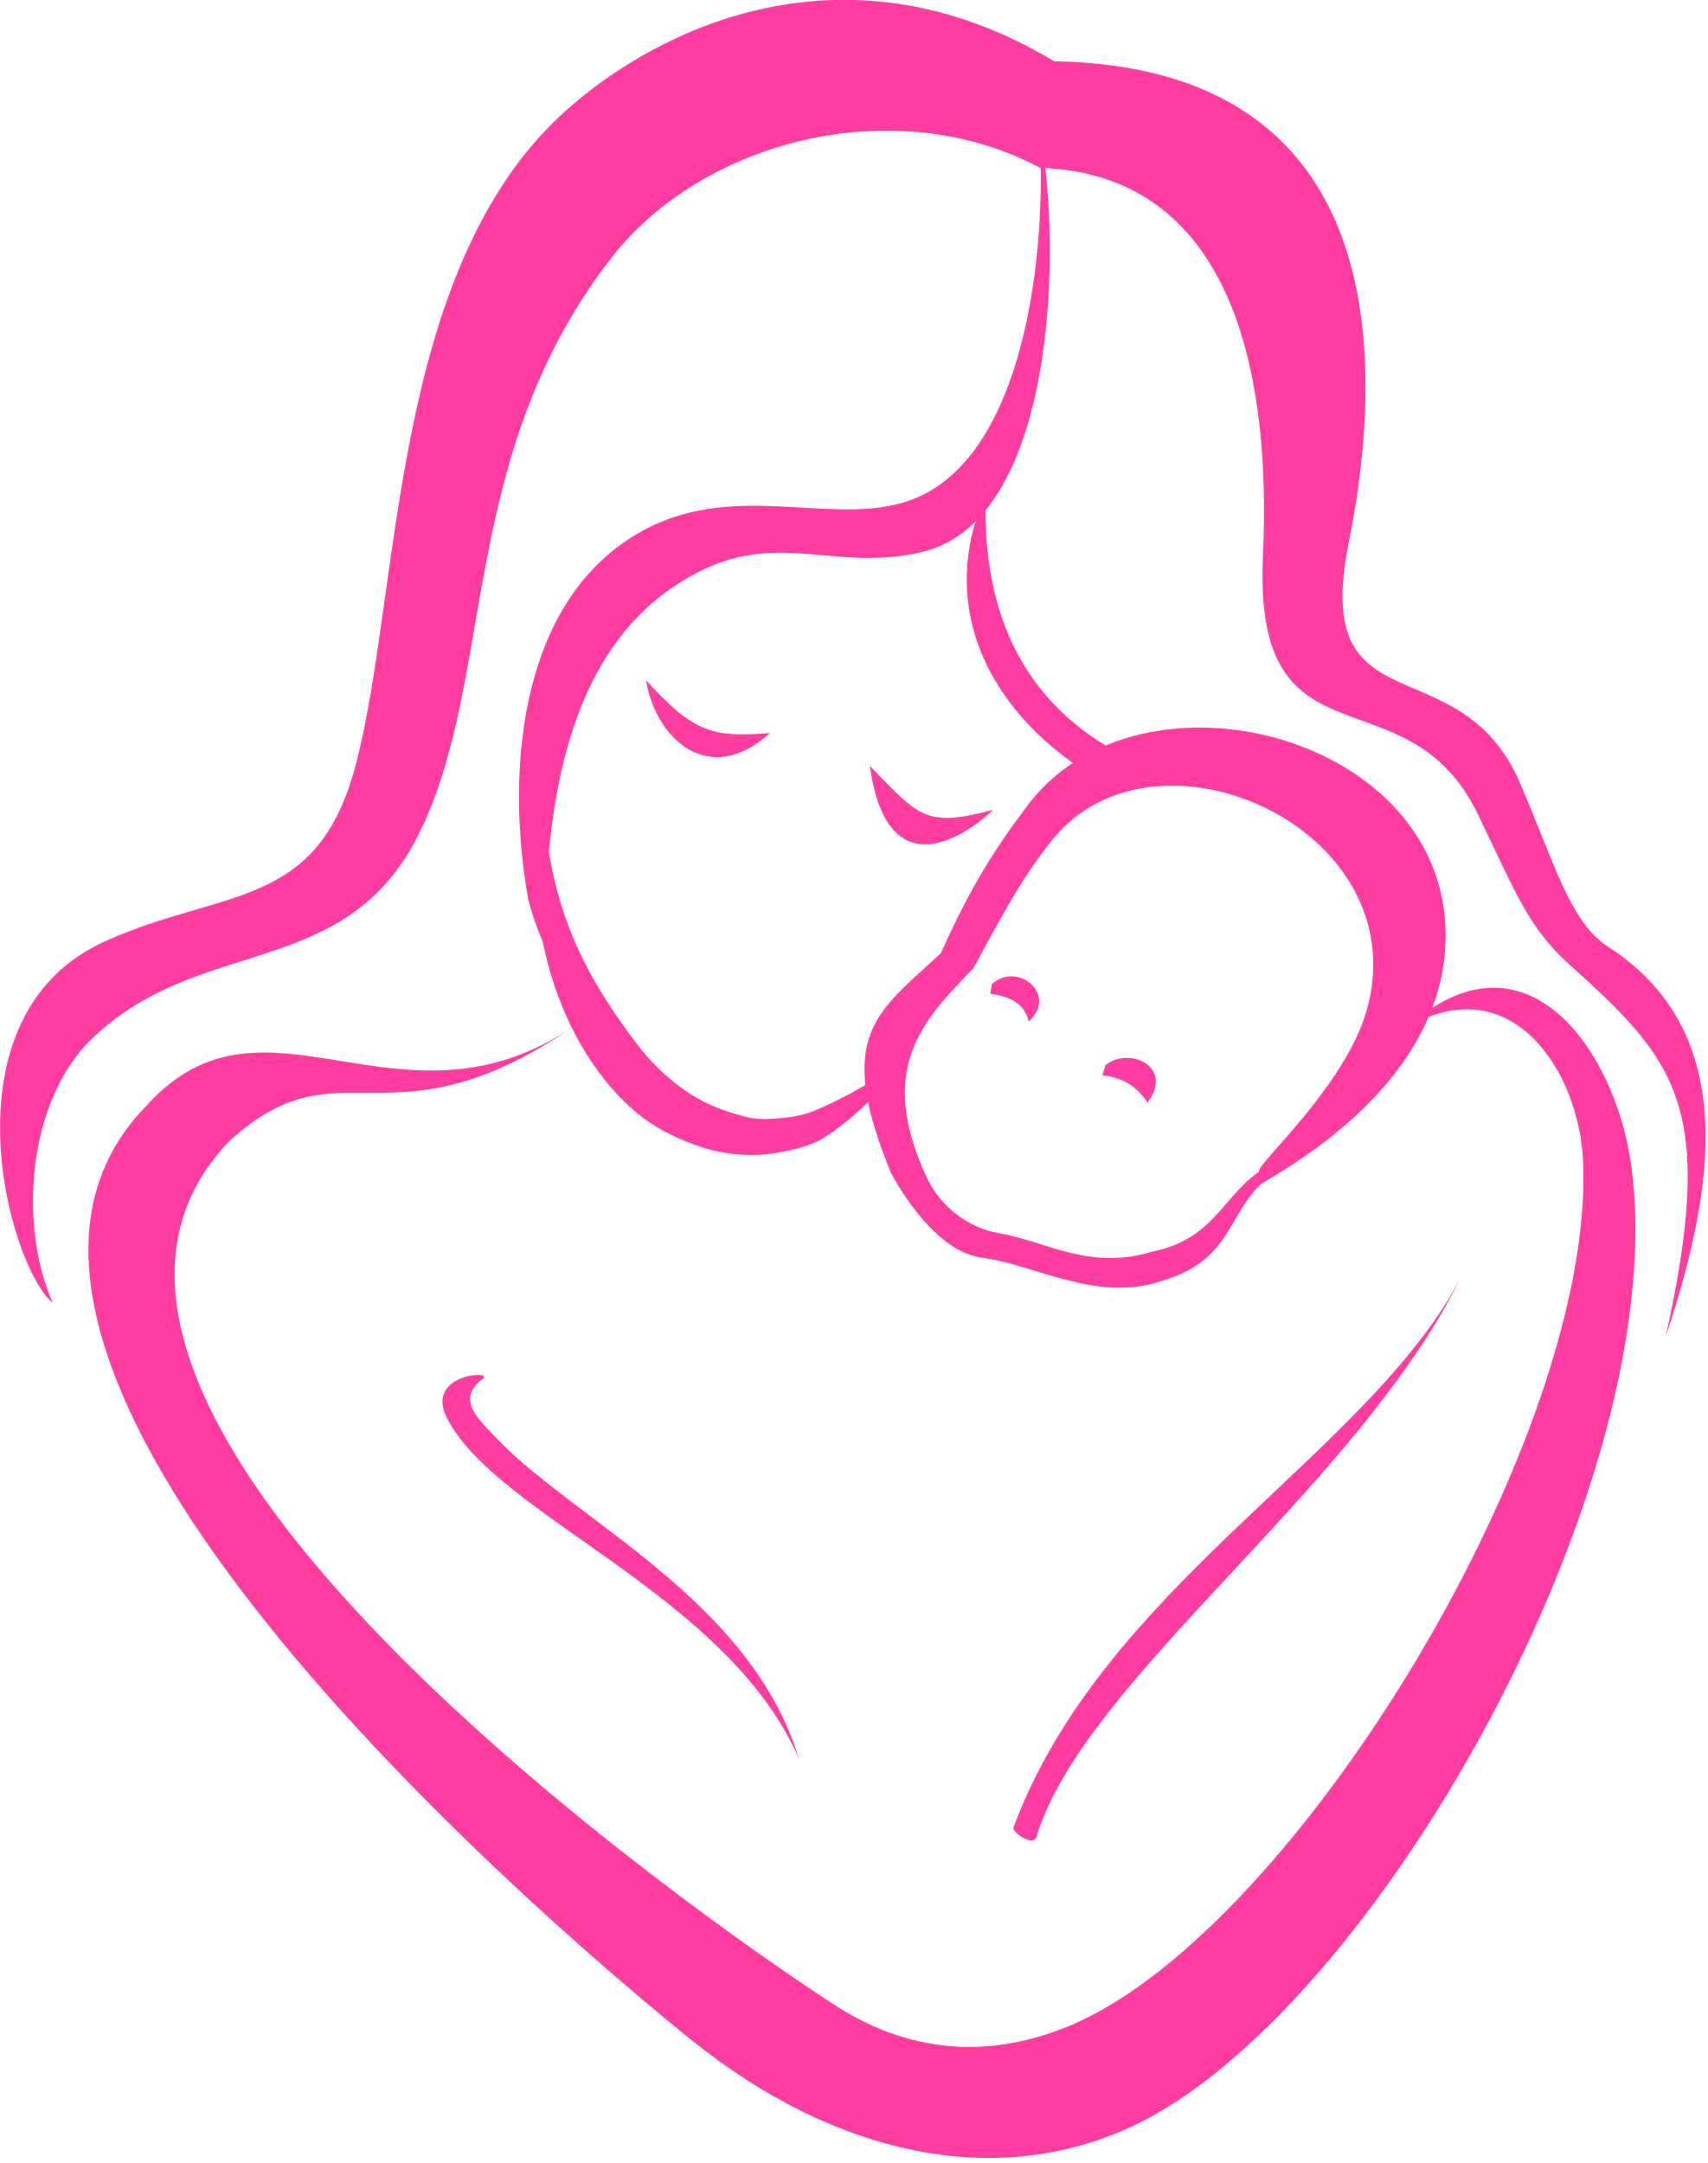
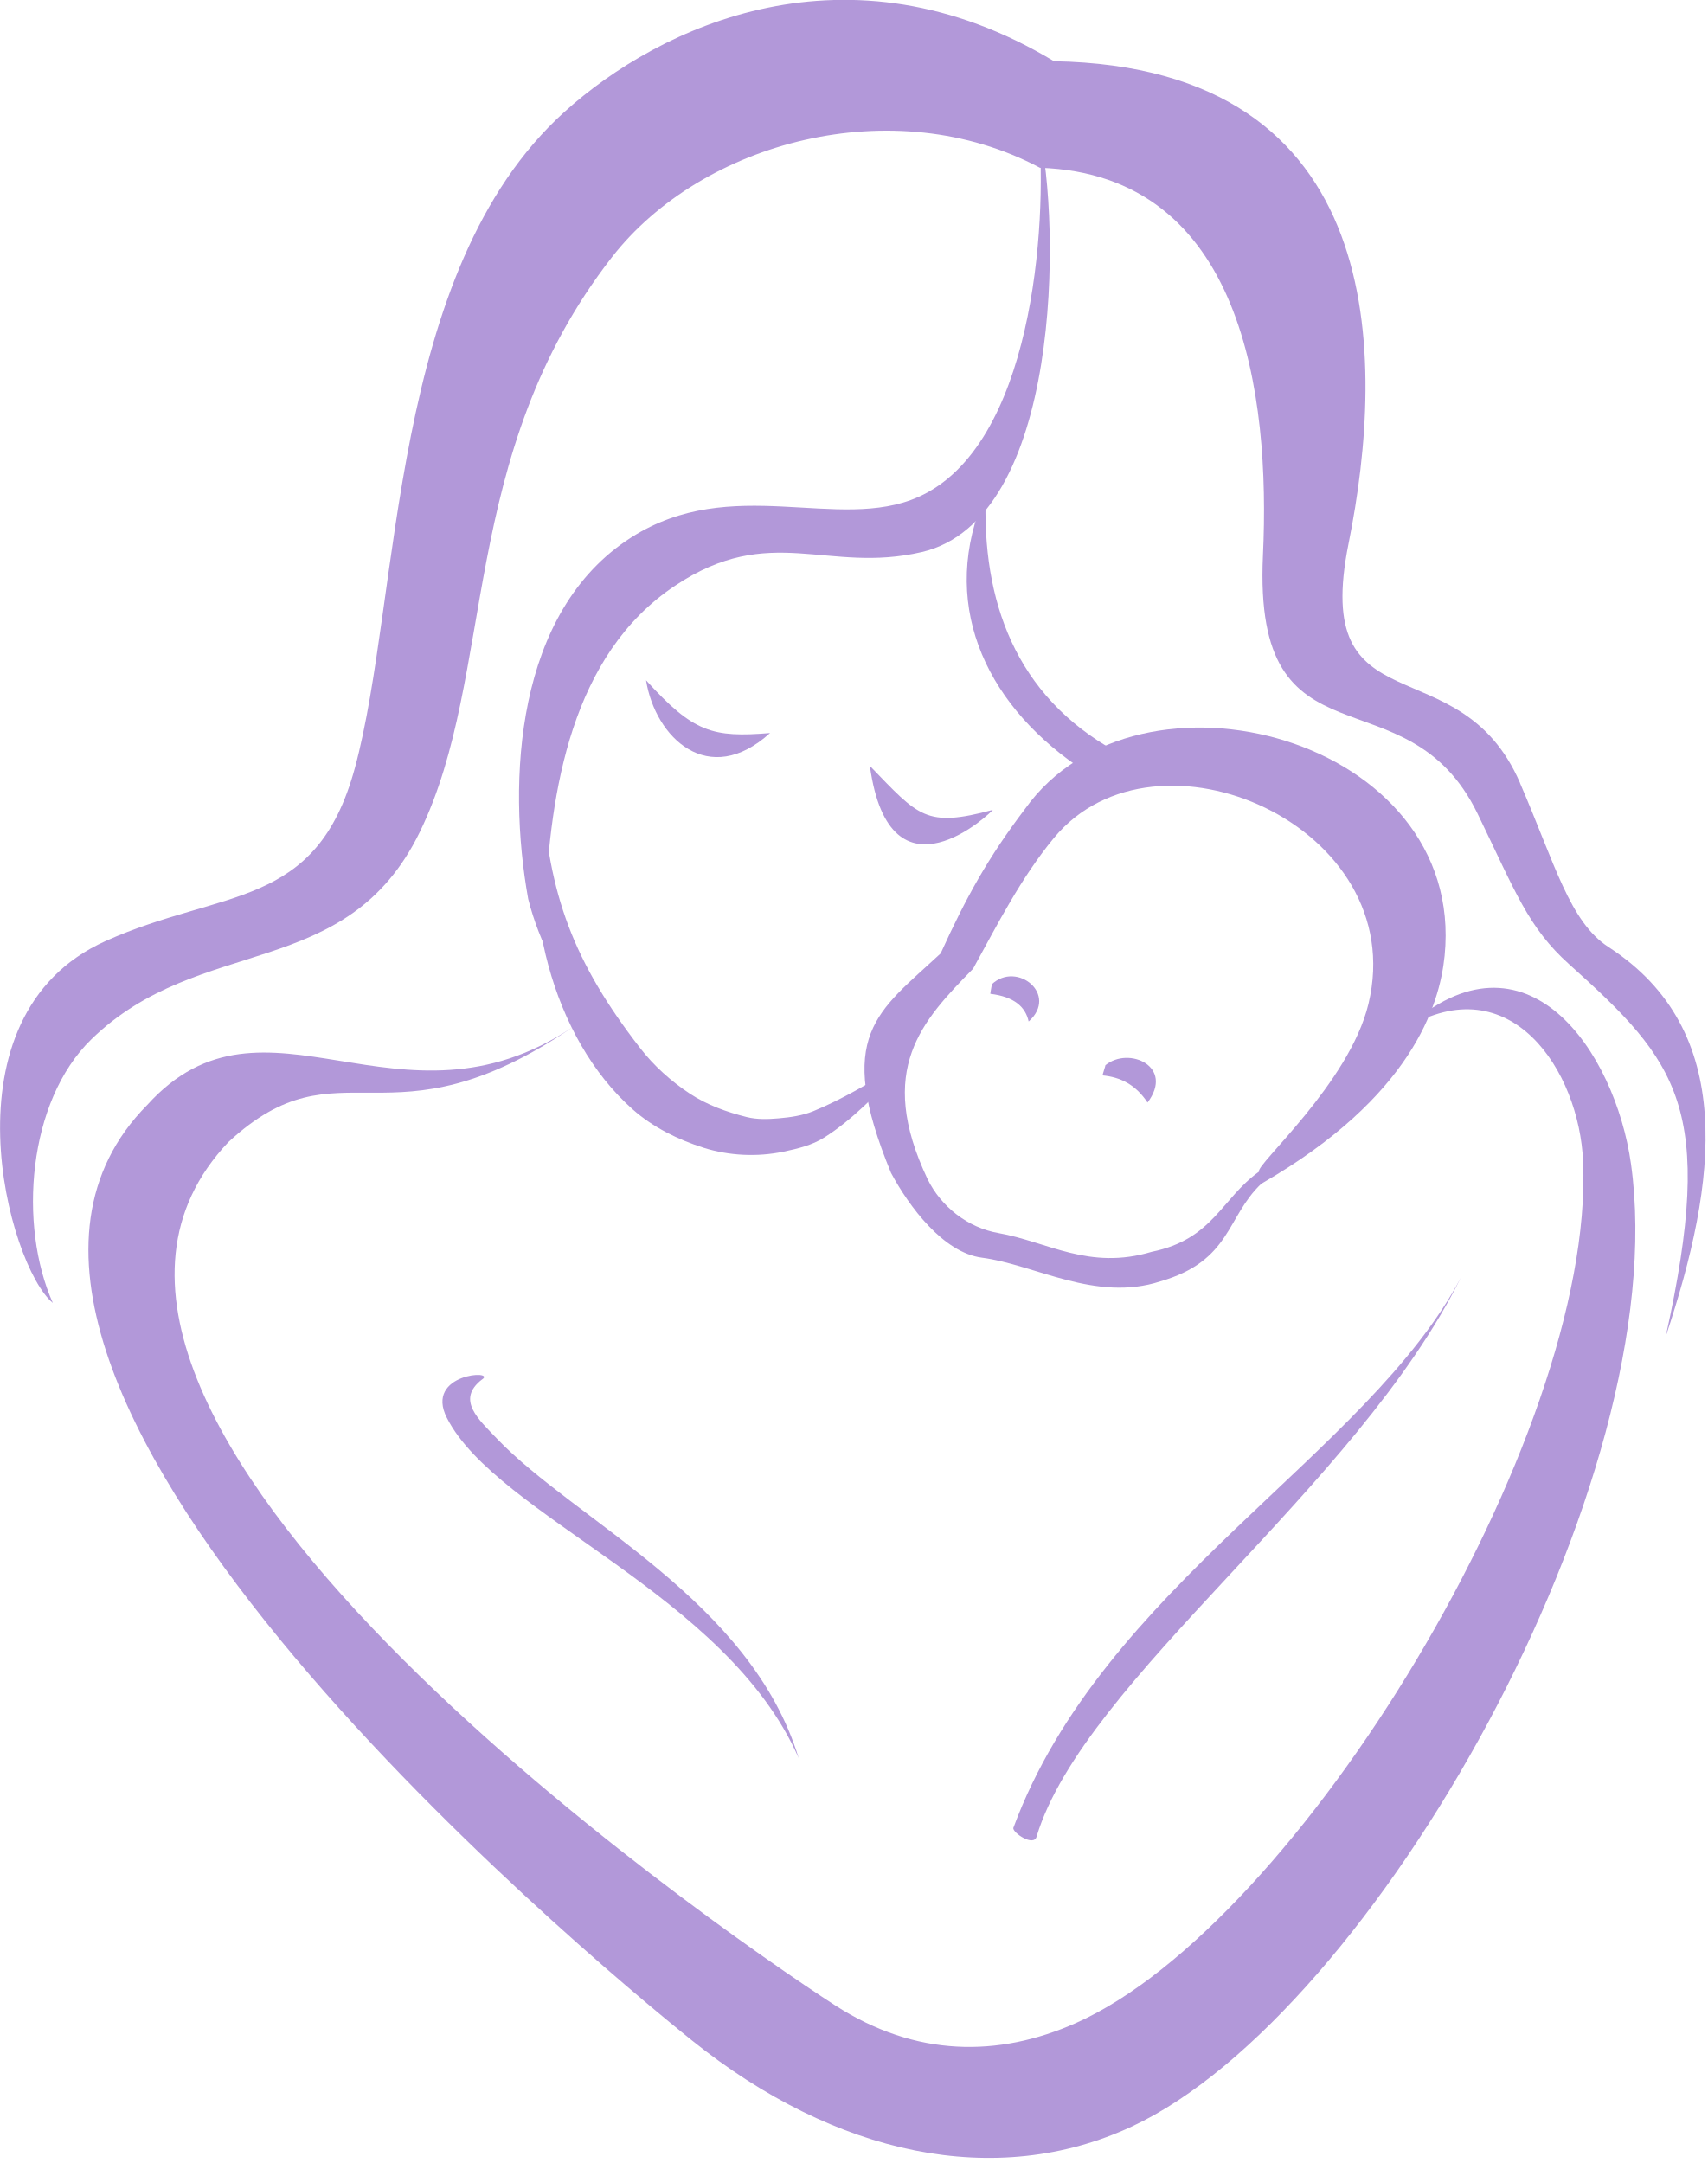
<svg xmlns="http://www.w3.org/2000/svg" viewBox="0 0 266 337">
-   <g fill="#ff3da1" fill-rule="evenodd">
+   <g fill="#b298d9" fill-rule="evenodd">
    <path d="m 196.51,184.42 c -5.48,5.19 -4.66,12 -15.73,15.22 -10.1,3.28 -19.56,-2.62 -27.8,-3.69 -6.02,-0.78 -11.34,-7.95 -14.16,-13.2 -8.89,-21.58 -2.13,-25.03 7.73,-34.21 3.95,-8.7 7.38,-14.92 13.15,-22.52 17.66,-24.78 68.78,-11.1 65.36,22.9 -0.78,7.75 -5.17,22.02 -28.54,35.5 z m -0.36,-1.87 c -0.7,-0.94 14.08,-13.76 17.05,-26.15 6.65,-27.69 -33.1,-45.09 -49,-25.85 -5.12,6.19 -8.73,13.34 -12.6,20.38 -7.92,8.09 -15.19,15.68 -7.09,32.78 2.11,4.3 6.26,7.56 11.02,8.4 7.71,1.36 14.12,5.86 23.91,2.92 9.54,-1.94 10.83,-8.28 16.7,-12.48 z" />
    <path d="m 89.27,160 c -28.96,19.69 -36.1,1.66 -53.68,17.93 -39.89,42.05 74.33,121.45 94.55,134.53 12.56,8.07 25.39,8.09 37.46,2.74 34.52,-15.3 80.82,-91.14 79.04,-134.18 -0.59,-14.26 -11.35,-30.57 -27.63,-20.81 18.76,-16.9 32.63,3.58 35.09,21.15 6.91,49.34 -40.23,132.46 -77.74,149.94 -21.19,9.87 -46.18,4.57 -68.56,-13.4 -17.1,-13.73 -125.84,-104.36 -84.86,-145.75 18.38,-20.3 39.27,5.99 66.32,-12.15 z" />
    <path d="m 100.65,105.99 c 7.41,8.18 10.39,8.94 19.32,8.22 -9.58,8.68 -17.88,0.75 -19.32,-8.22 z" />
    <path d="m 135.52,119.33 c 7.63,7.89 8.71,9.66 19.15,6.85 0.07,0.1 -16.03,15.75 -19.15,-6.85 z" />
    <path d="m 161.82,19.96 c 3.5,15.15 3.6,60.97 -18.21,66.05 -14.76,3.44 -23.58,-4.67 -38.45,5.25 -16.16,10.77 -19.44,31.99 -20.23,49.86 1.75,8.47 3.92,13.15 6.48,15.6 -3.81,-2.95 -7.4,-9.87 -9.12,-16.65 -3.32,-18.44 -1.96,-44.84 16.03,-56.32 15.7,-10.02 32.23,-0.76 44.75,-6.32 17.78,-7.9 20.13,-42.23 18.75,-57.48 z" />
    <path d="m 153.58,76.91 c -0.63,16.59 4.54,31.49 20.29,40.19 1.88,1.04 -0.98,5.75 -6.09,2.22 -14.57,-10.08 -21.59,-25.76 -14.2,-42.41 z" />
    <path d="m 236.81,122.01 c 5.47,12.65 7.72,21.61 13.8,25.55 20.03,12.98 16.97,36.51 8.9,60.67 7.88,-35.63 1.89,-42.79 -15.04,-57.99 -6.42,-5.76 -8.39,-11.34 -14.27,-23.46 -11.09,-22.85 -35.04,-5.88 -33.44,-40.26 1.17,-25.05 -3.14,-59.32 -34.74,-60.38 -22.81,-12.13 -52.66,-4.09 -66.68,13.92 -24.11,30.97 -17.99,65.04 -29.93,89.55 -11.44,23.49 -34.19,15.78 -51.19,32.33 -9.93,9.67 -11.38,28.96 -5.99,41.06 -6.9,-5.65 -17.7,-44.73 8.19,-56.37 18.24,-8.2 32.84,-4.82 38.86,-26.95 7.27,-26.74 5.17,-77.42 32.66,-102.25 14.9,-13.46 44.19,-27.2 76.27,-7.89 52.26,0.94 51.71,46.19 45.89,75.13 -5.91,29.36 17.25,15.45 26.71,37.31 z m -152.35,1.11 c 0.97,16.23 4.91,26.81 15.26,40.16 2.15,2.78 4.82,5.18 7.75,7.11 2.68,1.77 5.75,2.87 8.87,3.65 1.61,0.4 3.3,0.34 4.95,0.2 1.84,-0.16 3.71,-0.42 5.42,-1.12 4.5,-1.83 8.65,-4.39 12.89,-6.77 0.17,0.17 0.34,0.34 0.5,0.51 -3.7,3.74 -7.25,7.56 -11.69,10.37 -1.9,1.2 -4.15,1.74 -6.34,2.2 -4.08,0.85 -8.48,0.65 -12.46,-0.61 -4,-1.27 -7.89,-3.19 -11.03,-5.97 -12.6,-11.15 -17.73,-32 -14.12,-49.72 z" />
    <path d="m 75.11,214.91 c -4.14,3.17 -0.49,6.28 2.26,9.18 12.19,12.82 39.54,25.18 47.06,49.83 -11.19,-25.6 -46.98,-37.63 -54.81,-53.01 -3.55,-6.98 7.8,-7.53 5.49,-5.99 z" />
    <path d="m 157.88,284.77 c 13.86,-37.52 55.26,-58.19 69.75,-85.79 -16.27,32.89 -58.74,62.69 -66.13,87.14 -0.4,1.69 -3.81,-0.59 -3.63,-1.35 z" />
    <path d="m 160.26,159.15 c -0.49,-2.26 -2.25,-3.87 -5.97,-4.31 -0.03,-0.12 0.25,-1.35 0.22,-1.48 3.92,-3.69 10.46,1.6 5.75,5.79 z" />
    <path d="m 178.78,171.78 c -1.89,-2.85 -4.27,-3.96 -7.01,-4.23 -0.01,-0.11 0.46,-1.49 0.45,-1.59 3.64,-2.98 10.8,0.2 6.55,5.83 z" />
  </g>
</svg>
